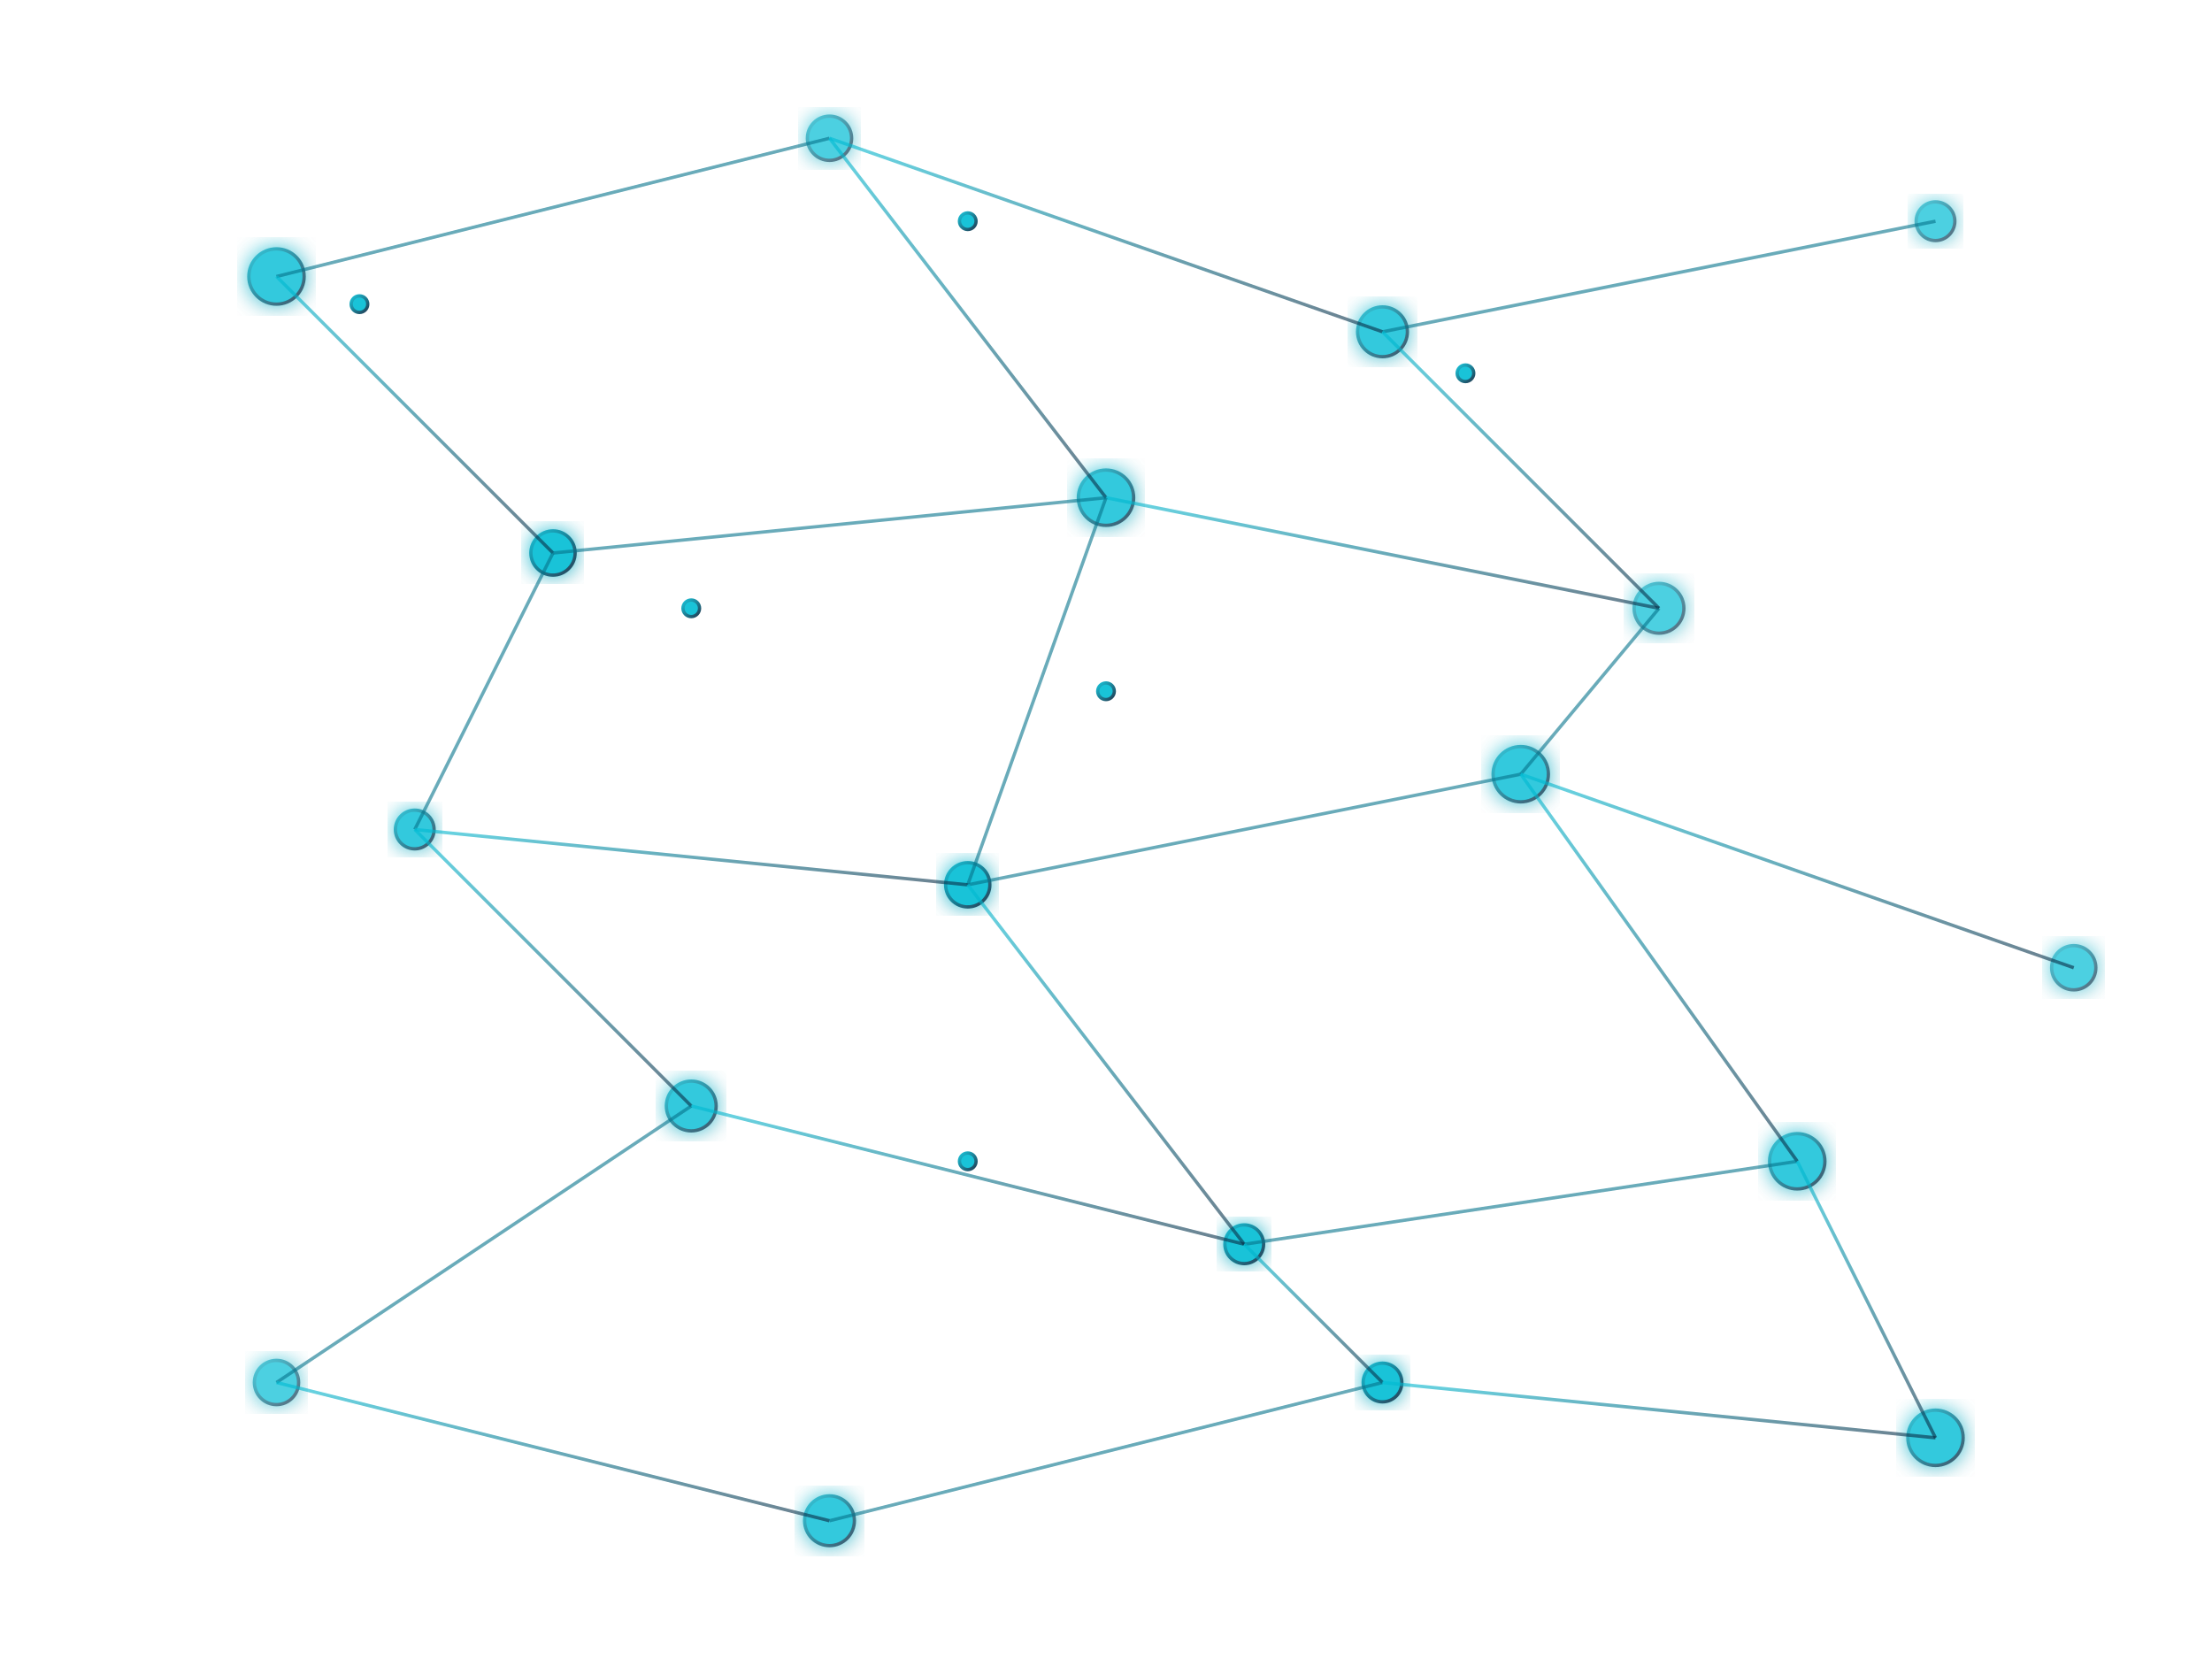
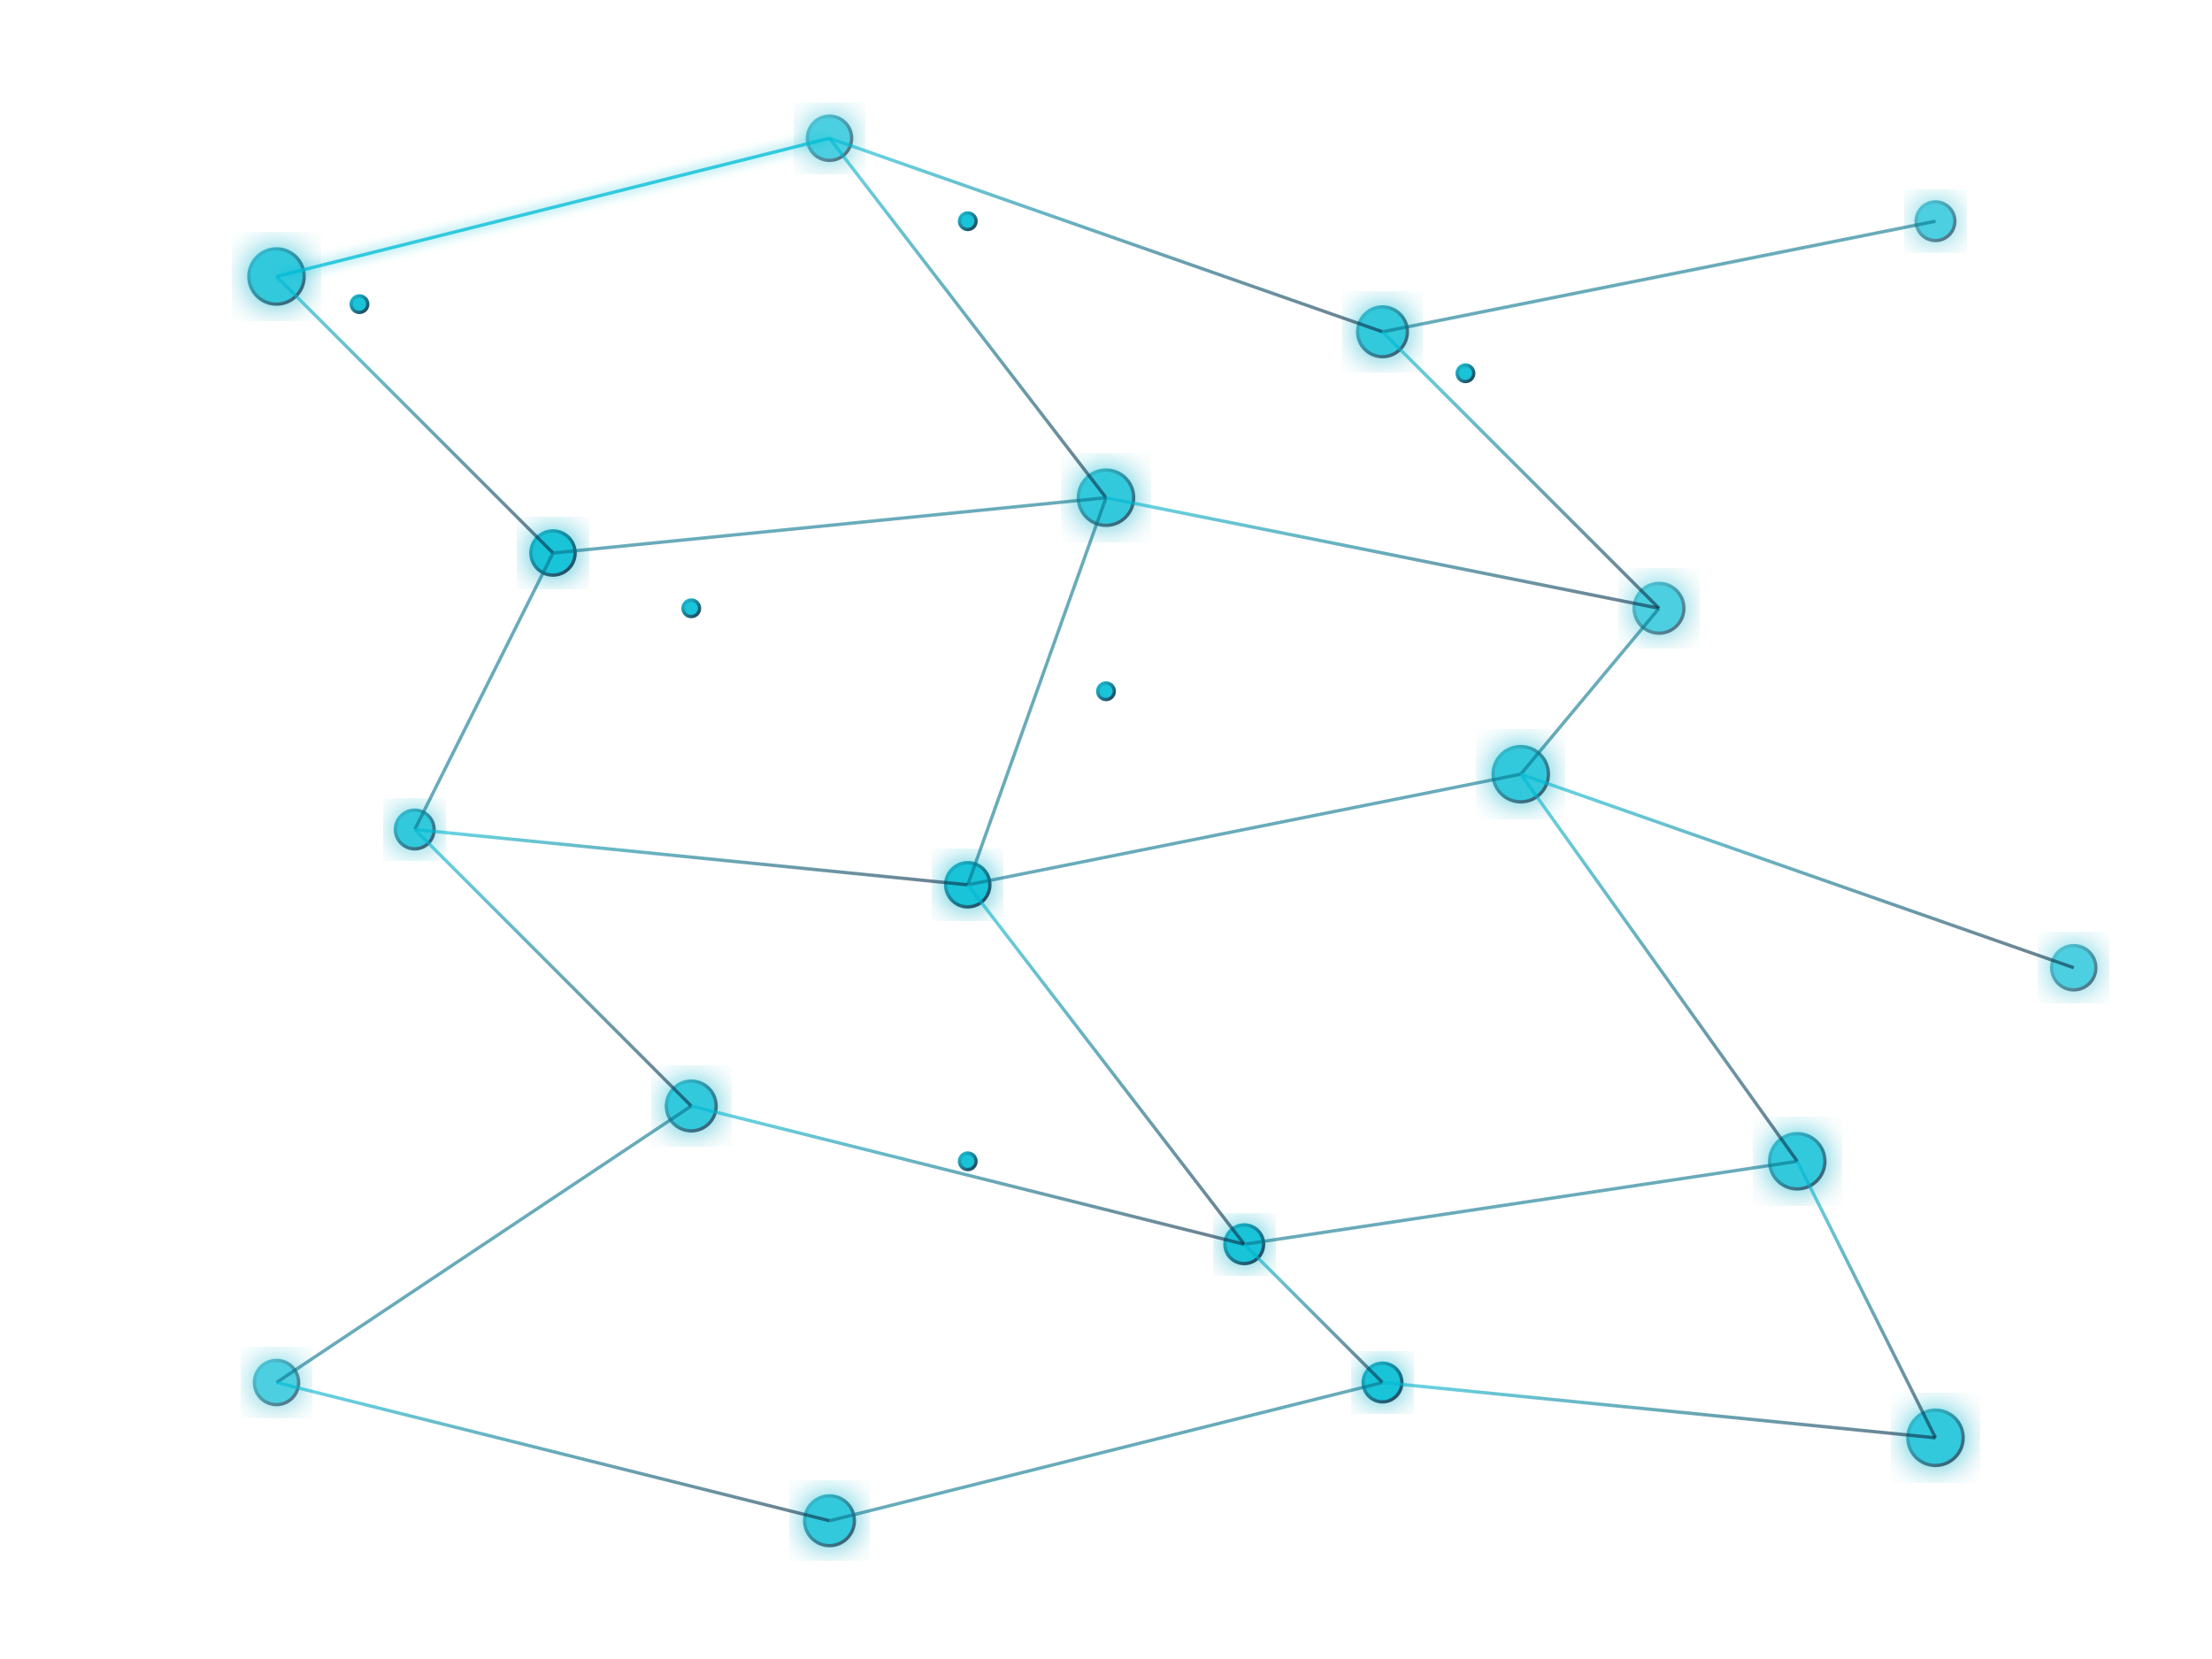
<svg xmlns="http://www.w3.org/2000/svg" width="800px" height="600px" viewBox="0 0 800 600" version="1.1">
  <defs>
    <linearGradient x1="0%" y1="0%" x2="100%" y2="100%" id="gradient">
      <stop stop-color="#00BCD4" offset="0%" />
      <stop stop-color="#0A2A43" offset="100%" />
    </linearGradient>
-     <filter id="glow" x="-20%" y="-20%" width="140%" height="140%">
-       <feGaussianBlur stdDeviation="4" result="blur" />
+     <filter id="glow" x="-30%" y="-30%" width="160%" height="160%">
+       <feGaussianBlur stdDeviation="6" result="blur" />
+       <feComposite in="SourceGraphic" in2="blur" operator="over" />
+     </filter>
+     <filter id="connection-glow" x="-10%" y="-10%" width="120%" height="120%">
+       <feGaussianBlur stdDeviation="2" result="blur" />
      <feComposite in="SourceGraphic" in2="blur" operator="over" />
    </filter>
  </defs>
  <g stroke="url(#gradient)" stroke-width="1.2" fill="none" fill-rule="evenodd">
    <circle cx="100" cy="100" r="10" fill="#00BCD4" opacity="0.8" filter="url(#glow)">
      <animate attributeName="opacity" values="0.6;0.9;0.6" dur="3s" repeatCount="indefinite" />
      <animate attributeName="r" values="8;12;8" dur="5s" repeatCount="indefinite" />
    </circle>
    <circle cx="300" cy="50" r="8" fill="#00BCD4" opacity="0.7" filter="url(#glow)">
      <animate attributeName="opacity" values="0.5;0.8;0.5" dur="4s" repeatCount="indefinite" />
      <animate attributeName="r" values="6;9;6" dur="6s" repeatCount="indefinite" />
    </circle>
    <circle cx="500" cy="120" r="9" fill="#00BCD4" opacity="0.8" filter="url(#glow)">
      <animate attributeName="opacity" values="0.6;0.9;0.6" dur="5s" repeatCount="indefinite" />
      <animate attributeName="r" values="7;11;7" dur="4s" repeatCount="indefinite" />
    </circle>
    <circle cx="700" cy="80" r="7" fill="#00BCD4" opacity="0.7" filter="url(#glow)">
      <animate attributeName="opacity" values="0.5;0.8;0.5" dur="3.5s" repeatCount="indefinite" />
      <animate attributeName="r" values="5;8;5" dur="4.5s" repeatCount="indefinite" />
    </circle>
    <circle cx="200" cy="200" r="8" fill="#00BCD4" opacity="0.9" filter="url(#glow)">
      <animate attributeName="opacity" values="0.7;1;0.7" dur="4s" repeatCount="indefinite" />
      <animate attributeName="r" values="6;10;6" dur="3s" repeatCount="indefinite" />
    </circle>
    <circle cx="400" cy="180" r="10" fill="#00BCD4" opacity="0.8" filter="url(#glow)">
      <animate attributeName="opacity" values="0.6;0.9;0.6" dur="4.5s" repeatCount="indefinite" />
      <animate attributeName="r" values="8;12;8" dur="5.5s" repeatCount="indefinite" />
    </circle>
    <circle cx="600" cy="220" r="9" fill="#00BCD4" opacity="0.7" filter="url(#glow)">
      <animate attributeName="opacity" values="0.5;0.8;0.5" dur="3s" repeatCount="indefinite" />
      <animate attributeName="r" values="7;10;7" dur="6s" repeatCount="indefinite" />
    </circle>
    <circle cx="150" cy="300" r="7" fill="#00BCD4" opacity="0.8" filter="url(#glow)">
      <animate attributeName="opacity" values="0.6;0.9;0.6" dur="3.5s" repeatCount="indefinite" />
      <animate attributeName="r" values="5;8;5" dur="5s" repeatCount="indefinite" />
    </circle>
    <circle cx="350" cy="320" r="8" fill="#00BCD4" opacity="0.9" filter="url(#glow)">
      <animate attributeName="opacity" values="0.7;1;0.7" dur="4s" repeatCount="indefinite" />
      <animate attributeName="r" values="6;10;6" dur="3.5s" repeatCount="indefinite" />
    </circle>
    <circle cx="550" cy="280" r="10" fill="#00BCD4" opacity="0.8" filter="url(#glow)">
      <animate attributeName="opacity" values="0.6;0.9;0.6" dur="4.5s" repeatCount="indefinite" />
      <animate attributeName="r" values="8;12;8" dur="5s" repeatCount="indefinite" />
    </circle>
    <circle cx="750" cy="350" r="8" fill="#00BCD4" opacity="0.7" filter="url(#glow)">
      <animate attributeName="opacity" values="0.5;0.8;0.5" dur="3s" repeatCount="indefinite" />
      <animate attributeName="r" values="6;9;6" dur="4s" repeatCount="indefinite" />
    </circle>
    <circle cx="250" cy="400" r="9" fill="#00BCD4" opacity="0.8" filter="url(#glow)">
      <animate attributeName="opacity" values="0.6;0.9;0.6" dur="3.5s" repeatCount="indefinite" />
      <animate attributeName="r" values="7;11;7" dur="5.5s" repeatCount="indefinite" />
    </circle>
    <circle cx="450" cy="450" r="7" fill="#00BCD4" opacity="0.9" filter="url(#glow)">
      <animate attributeName="opacity" values="0.7;1;0.7" dur="4s" repeatCount="indefinite" />
      <animate attributeName="r" values="5;9;5" dur="6s" repeatCount="indefinite" />
    </circle>
    <circle cx="650" cy="420" r="10" fill="#00BCD4" opacity="0.8" filter="url(#glow)">
      <animate attributeName="opacity" values="0.6;0.9;0.6" dur="4.5s" repeatCount="indefinite" />
      <animate attributeName="r" values="8;12;8" dur="3.5s" repeatCount="indefinite" />
    </circle>
    <circle cx="100" cy="500" r="8" fill="#00BCD4" opacity="0.7" filter="url(#glow)">
      <animate attributeName="opacity" values="0.5;0.8;0.5" dur="3s" repeatCount="indefinite" />
      <animate attributeName="r" values="6;9;6" dur="4.5s" repeatCount="indefinite" />
    </circle>
    <circle cx="300" cy="550" r="9" fill="#00BCD4" opacity="0.8" filter="url(#glow)">
      <animate attributeName="opacity" values="0.6;0.9;0.6" dur="3.5s" repeatCount="indefinite" />
      <animate attributeName="r" values="7;11;7" dur="5s" repeatCount="indefinite" />
    </circle>
    <circle cx="500" cy="500" r="7" fill="#00BCD4" opacity="0.9" filter="url(#glow)">
      <animate attributeName="opacity" values="0.7;1;0.7" dur="4s" repeatCount="indefinite" />
      <animate attributeName="r" values="5;9;5" dur="3s" repeatCount="indefinite" />
    </circle>
    <circle cx="700" cy="520" r="10" fill="#00BCD4" opacity="0.8" filter="url(#glow)">
      <animate attributeName="opacity" values="0.6;0.9;0.6" dur="4.5s" repeatCount="indefinite" />
      <animate attributeName="r" values="8;12;8" dur="6s" repeatCount="indefinite" />
    </circle>
-     <line x1="100" y1="100" x2="300" y2="50" opacity="0.6">
-       <animate attributeName="opacity" values="0.4;0.7;0.4" dur="4s" repeatCount="indefinite" />
-       <animate attributeName="stroke-width" values="0.8;1.8;0.8" dur="5s" repeatCount="indefinite" />
+     <line x1="100" y1="100" x2="300" y2="50" opacity="0.8" stroke="#00BCD4" filter="url(#connection-glow)">
+       <animate attributeName="opacity" values="0.6;0.9;0.6" dur="4s" repeatCount="indefinite" />
+       <animate attributeName="stroke-width" values="1.2;2.2;1.2" dur="5s" repeatCount="indefinite" />
    </line>
    <line x1="100" y1="100" x2="200" y2="200" opacity="0.6">
      <animate attributeName="opacity" values="0.4;0.7;0.4" dur="3.5s" repeatCount="indefinite" />
      <animate attributeName="stroke-width" values="0.8;1.8;0.8" dur="4.5s" repeatCount="indefinite" />
    </line>
    <line x1="300" y1="50" x2="500" y2="120" opacity="0.6">
      <animate attributeName="opacity" values="0.4;0.7;0.4" dur="4s" repeatCount="indefinite" />
      <animate attributeName="stroke-width" values="0.8;1.8;0.8" dur="6s" repeatCount="indefinite" />
    </line>
    <line x1="300" y1="50" x2="400" y2="180" opacity="0.6">
      <animate attributeName="opacity" values="0.4;0.7;0.4" dur="3s" repeatCount="indefinite" />
      <animate attributeName="stroke-width" values="0.8;1.8;0.8" dur="5s" repeatCount="indefinite" />
    </line>
    <line x1="500" y1="120" x2="700" y2="80" opacity="0.6">
      <animate attributeName="opacity" values="0.4;0.7;0.4" dur="3.5s" repeatCount="indefinite" />
      <animate attributeName="stroke-width" values="0.8;1.8;0.8" dur="4s" repeatCount="indefinite" />
    </line>
    <line x1="500" y1="120" x2="600" y2="220" opacity="0.6">
      <animate attributeName="opacity" values="0.4;0.7;0.4" dur="4s" repeatCount="indefinite" />
      <animate attributeName="stroke-width" values="0.8;1.8;0.8" dur="3.5s" repeatCount="indefinite" />
    </line>
    <line x1="200" y1="200" x2="400" y2="180" opacity="0.6">
      <animate attributeName="opacity" values="0.4;0.7;0.4" dur="3s" repeatCount="indefinite" />
      <animate attributeName="stroke-width" values="0.8;1.8;0.8" dur="5.5s" repeatCount="indefinite" />
    </line>
    <line x1="200" y1="200" x2="150" y2="300" opacity="0.6">
      <animate attributeName="opacity" values="0.4;0.7;0.4" dur="3.5s" repeatCount="indefinite" />
      <animate attributeName="stroke-width" values="0.8;1.8;0.8" dur="4.5s" repeatCount="indefinite" />
    </line>
    <line x1="400" y1="180" x2="600" y2="220" opacity="0.6">
      <animate attributeName="opacity" values="0.4;0.7;0.4" dur="4s" repeatCount="indefinite" />
      <animate attributeName="stroke-width" values="0.8;1.8;0.8" dur="3.5s" repeatCount="indefinite" />
    </line>
    <line x1="400" y1="180" x2="350" y2="320" opacity="0.6">
      <animate attributeName="opacity" values="0.4;0.7;0.4" dur="3s" repeatCount="indefinite" />
      <animate attributeName="stroke-width" values="0.8;1.8;0.8" dur="6s" repeatCount="indefinite" />
    </line>
    <line x1="600" y1="220" x2="550" y2="280" opacity="0.6">
      <animate attributeName="opacity" values="0.4;0.7;0.4" dur="3.5s" repeatCount="indefinite" />
      <animate attributeName="stroke-width" values="0.8;1.8;0.8" dur="4s" repeatCount="indefinite" />
    </line>
    <line x1="150" y1="300" x2="350" y2="320" opacity="0.6">
      <animate attributeName="opacity" values="0.4;0.7;0.4" dur="4s" repeatCount="indefinite" />
      <animate attributeName="stroke-width" values="0.8;1.8;0.8" dur="5s" repeatCount="indefinite" />
    </line>
    <line x1="150" y1="300" x2="250" y2="400" opacity="0.6">
      <animate attributeName="opacity" values="0.4;0.7;0.4" dur="3s" repeatCount="indefinite" />
      <animate attributeName="stroke-width" values="0.8;1.8;0.8" dur="4.5s" repeatCount="indefinite" />
    </line>
    <line x1="350" y1="320" x2="550" y2="280" opacity="0.6">
      <animate attributeName="opacity" values="0.4;0.7;0.4" dur="3.5s" repeatCount="indefinite" />
      <animate attributeName="stroke-width" values="0.8;1.8;0.8" dur="3s" repeatCount="indefinite" />
    </line>
    <line x1="350" y1="320" x2="450" y2="450" opacity="0.6">
      <animate attributeName="opacity" values="0.4;0.7;0.4" dur="4s" repeatCount="indefinite" />
      <animate attributeName="stroke-width" values="0.8;1.8;0.8" dur="5.5s" repeatCount="indefinite" />
    </line>
    <line x1="550" y1="280" x2="750" y2="350" opacity="0.6">
      <animate attributeName="opacity" values="0.4;0.7;0.4" dur="3s" repeatCount="indefinite" />
      <animate attributeName="stroke-width" values="0.8;1.8;0.8" dur="4s" repeatCount="indefinite" />
    </line>
    <line x1="550" y1="280" x2="650" y2="420" opacity="0.6">
      <animate attributeName="opacity" values="0.4;0.7;0.4" dur="3.5s" repeatCount="indefinite" />
      <animate attributeName="stroke-width" values="0.8;1.8;0.8" dur="6s" repeatCount="indefinite" />
    </line>
    <line x1="250" y1="400" x2="450" y2="450" opacity="0.6">
      <animate attributeName="opacity" values="0.4;0.7;0.4" dur="4s" repeatCount="indefinite" />
      <animate attributeName="stroke-width" values="0.8;1.8;0.8" dur="3.5s" repeatCount="indefinite" />
    </line>
    <line x1="250" y1="400" x2="100" y2="500" opacity="0.6">
      <animate attributeName="opacity" values="0.4;0.7;0.4" dur="3s" repeatCount="indefinite" />
      <animate attributeName="stroke-width" values="0.8;1.8;0.8" dur="5s" repeatCount="indefinite" />
    </line>
    <line x1="450" y1="450" x2="650" y2="420" opacity="0.6">
      <animate attributeName="opacity" values="0.4;0.7;0.4" dur="3.5s" repeatCount="indefinite" />
      <animate attributeName="stroke-width" values="0.8;1.8;0.8" dur="4.5s" repeatCount="indefinite" />
    </line>
    <line x1="450" y1="450" x2="500" y2="500" opacity="0.6">
      <animate attributeName="opacity" values="0.4;0.7;0.4" dur="4s" repeatCount="indefinite" />
      <animate attributeName="stroke-width" values="0.8;1.8;0.8" dur="3s" repeatCount="indefinite" />
    </line>
    <line x1="650" y1="420" x2="700" y2="520" opacity="0.6">
      <animate attributeName="opacity" values="0.4;0.7;0.4" dur="3s" repeatCount="indefinite" />
      <animate attributeName="stroke-width" values="0.8;1.8;0.8" dur="5.5s" repeatCount="indefinite" />
    </line>
    <line x1="100" y1="500" x2="300" y2="550" opacity="0.6">
      <animate attributeName="opacity" values="0.4;0.7;0.4" dur="3.5s" repeatCount="indefinite" />
      <animate attributeName="stroke-width" values="0.8;1.8;0.8" dur="4s" repeatCount="indefinite" />
    </line>
    <line x1="300" y1="550" x2="500" y2="500" opacity="0.6">
      <animate attributeName="opacity" values="0.4;0.7;0.4" dur="4s" repeatCount="indefinite" />
      <animate attributeName="stroke-width" values="0.8;1.8;0.8" dur="6s" repeatCount="indefinite" />
    </line>
    <line x1="500" y1="500" x2="700" y2="520" opacity="0.6">
      <animate attributeName="opacity" values="0.4;0.7;0.4" dur="3s" repeatCount="indefinite" />
      <animate attributeName="stroke-width" values="0.8;1.8;0.8" dur="5s" repeatCount="indefinite" />
    </line>
    <circle class="data-particle" cx="130" cy="110" r="3" fill="#00BCD4" opacity="0.9">
      <animate attributeName="cx" values="100;300" dur="5s" repeatCount="indefinite" />
      <animate attributeName="cy" values="100;50" dur="5s" repeatCount="indefinite" />
      <animate attributeName="opacity" values="0;1;0" dur="5s" repeatCount="indefinite" />
    </circle>
    <circle class="data-particle" cx="350" cy="80" r="3" fill="#00BCD4" opacity="0.9">
      <animate attributeName="cx" values="300;500" dur="4s" repeatCount="indefinite" />
      <animate attributeName="cy" values="50;120" dur="4s" repeatCount="indefinite" />
      <animate attributeName="opacity" values="0;1;0" dur="4s" repeatCount="indefinite" />
    </circle>
    <circle class="data-particle" cx="530" cy="135" r="3" fill="#00BCD4" opacity="0.9">
      <animate attributeName="cx" values="500;600" dur="4.5s" repeatCount="indefinite" />
      <animate attributeName="cy" values="120;220" dur="4.5s" repeatCount="indefinite" />
      <animate attributeName="opacity" values="0;1;0" dur="4.5s" repeatCount="indefinite" />
    </circle>
    <circle class="data-particle" cx="250" cy="220" r="3" fill="#00BCD4" opacity="0.9">
      <animate attributeName="cx" values="200;350" dur="6s" repeatCount="indefinite" />
      <animate attributeName="cy" values="200;320" dur="6s" repeatCount="indefinite" />
      <animate attributeName="opacity" values="0;1;0" dur="6s" repeatCount="indefinite" />
    </circle>
    <circle class="data-particle" cx="400" cy="250" r="3" fill="#00BCD4" opacity="0.9">
      <animate attributeName="cx" values="350;450" dur="5.5s" repeatCount="indefinite" />
      <animate attributeName="cy" values="320;450" dur="5.5s" repeatCount="indefinite" />
      <animate attributeName="opacity" values="0;1;0" dur="5.5s" repeatCount="indefinite" />
    </circle>
    <circle class="data-particle" cx="350" cy="420" r="3" fill="#00BCD4" opacity="0.9">
      <animate attributeName="cx" values="250;450" dur="5s" repeatCount="indefinite" />
      <animate attributeName="cy" values="400;450" dur="5s" repeatCount="indefinite" />
      <animate attributeName="opacity" values="0;1;0" dur="5s" repeatCount="indefinite" />
    </circle>
  </g>
</svg>
